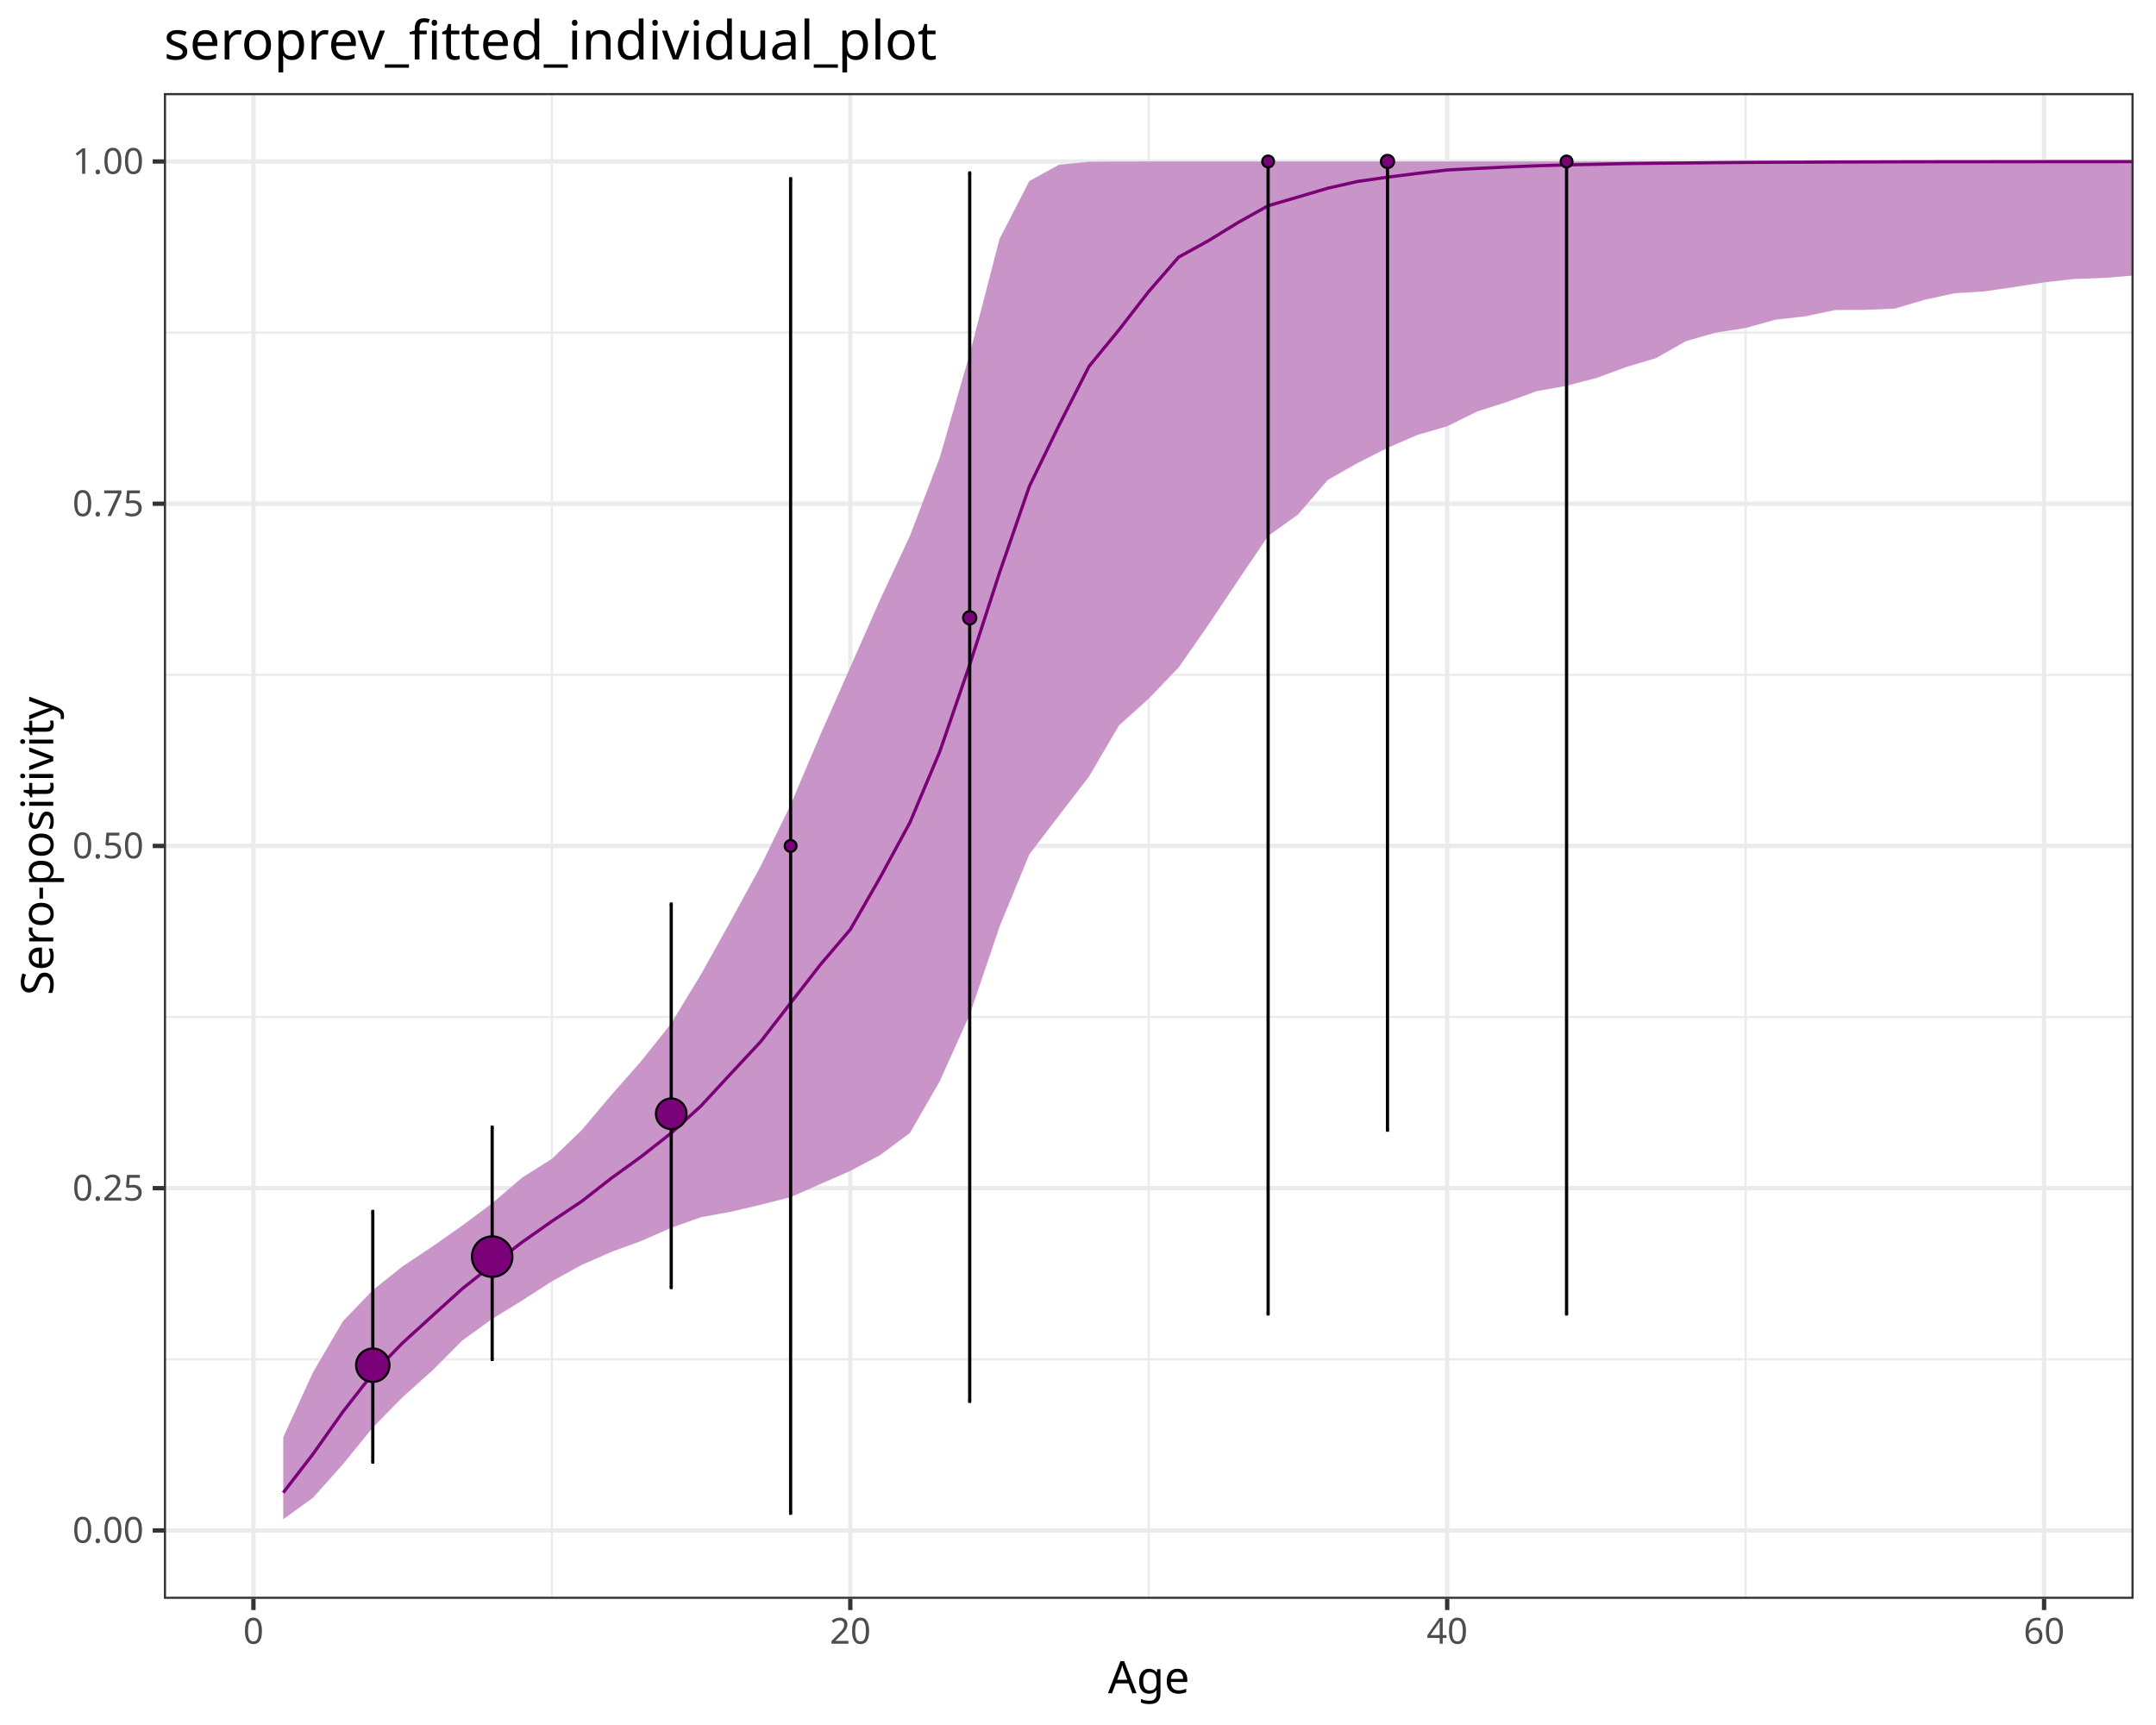
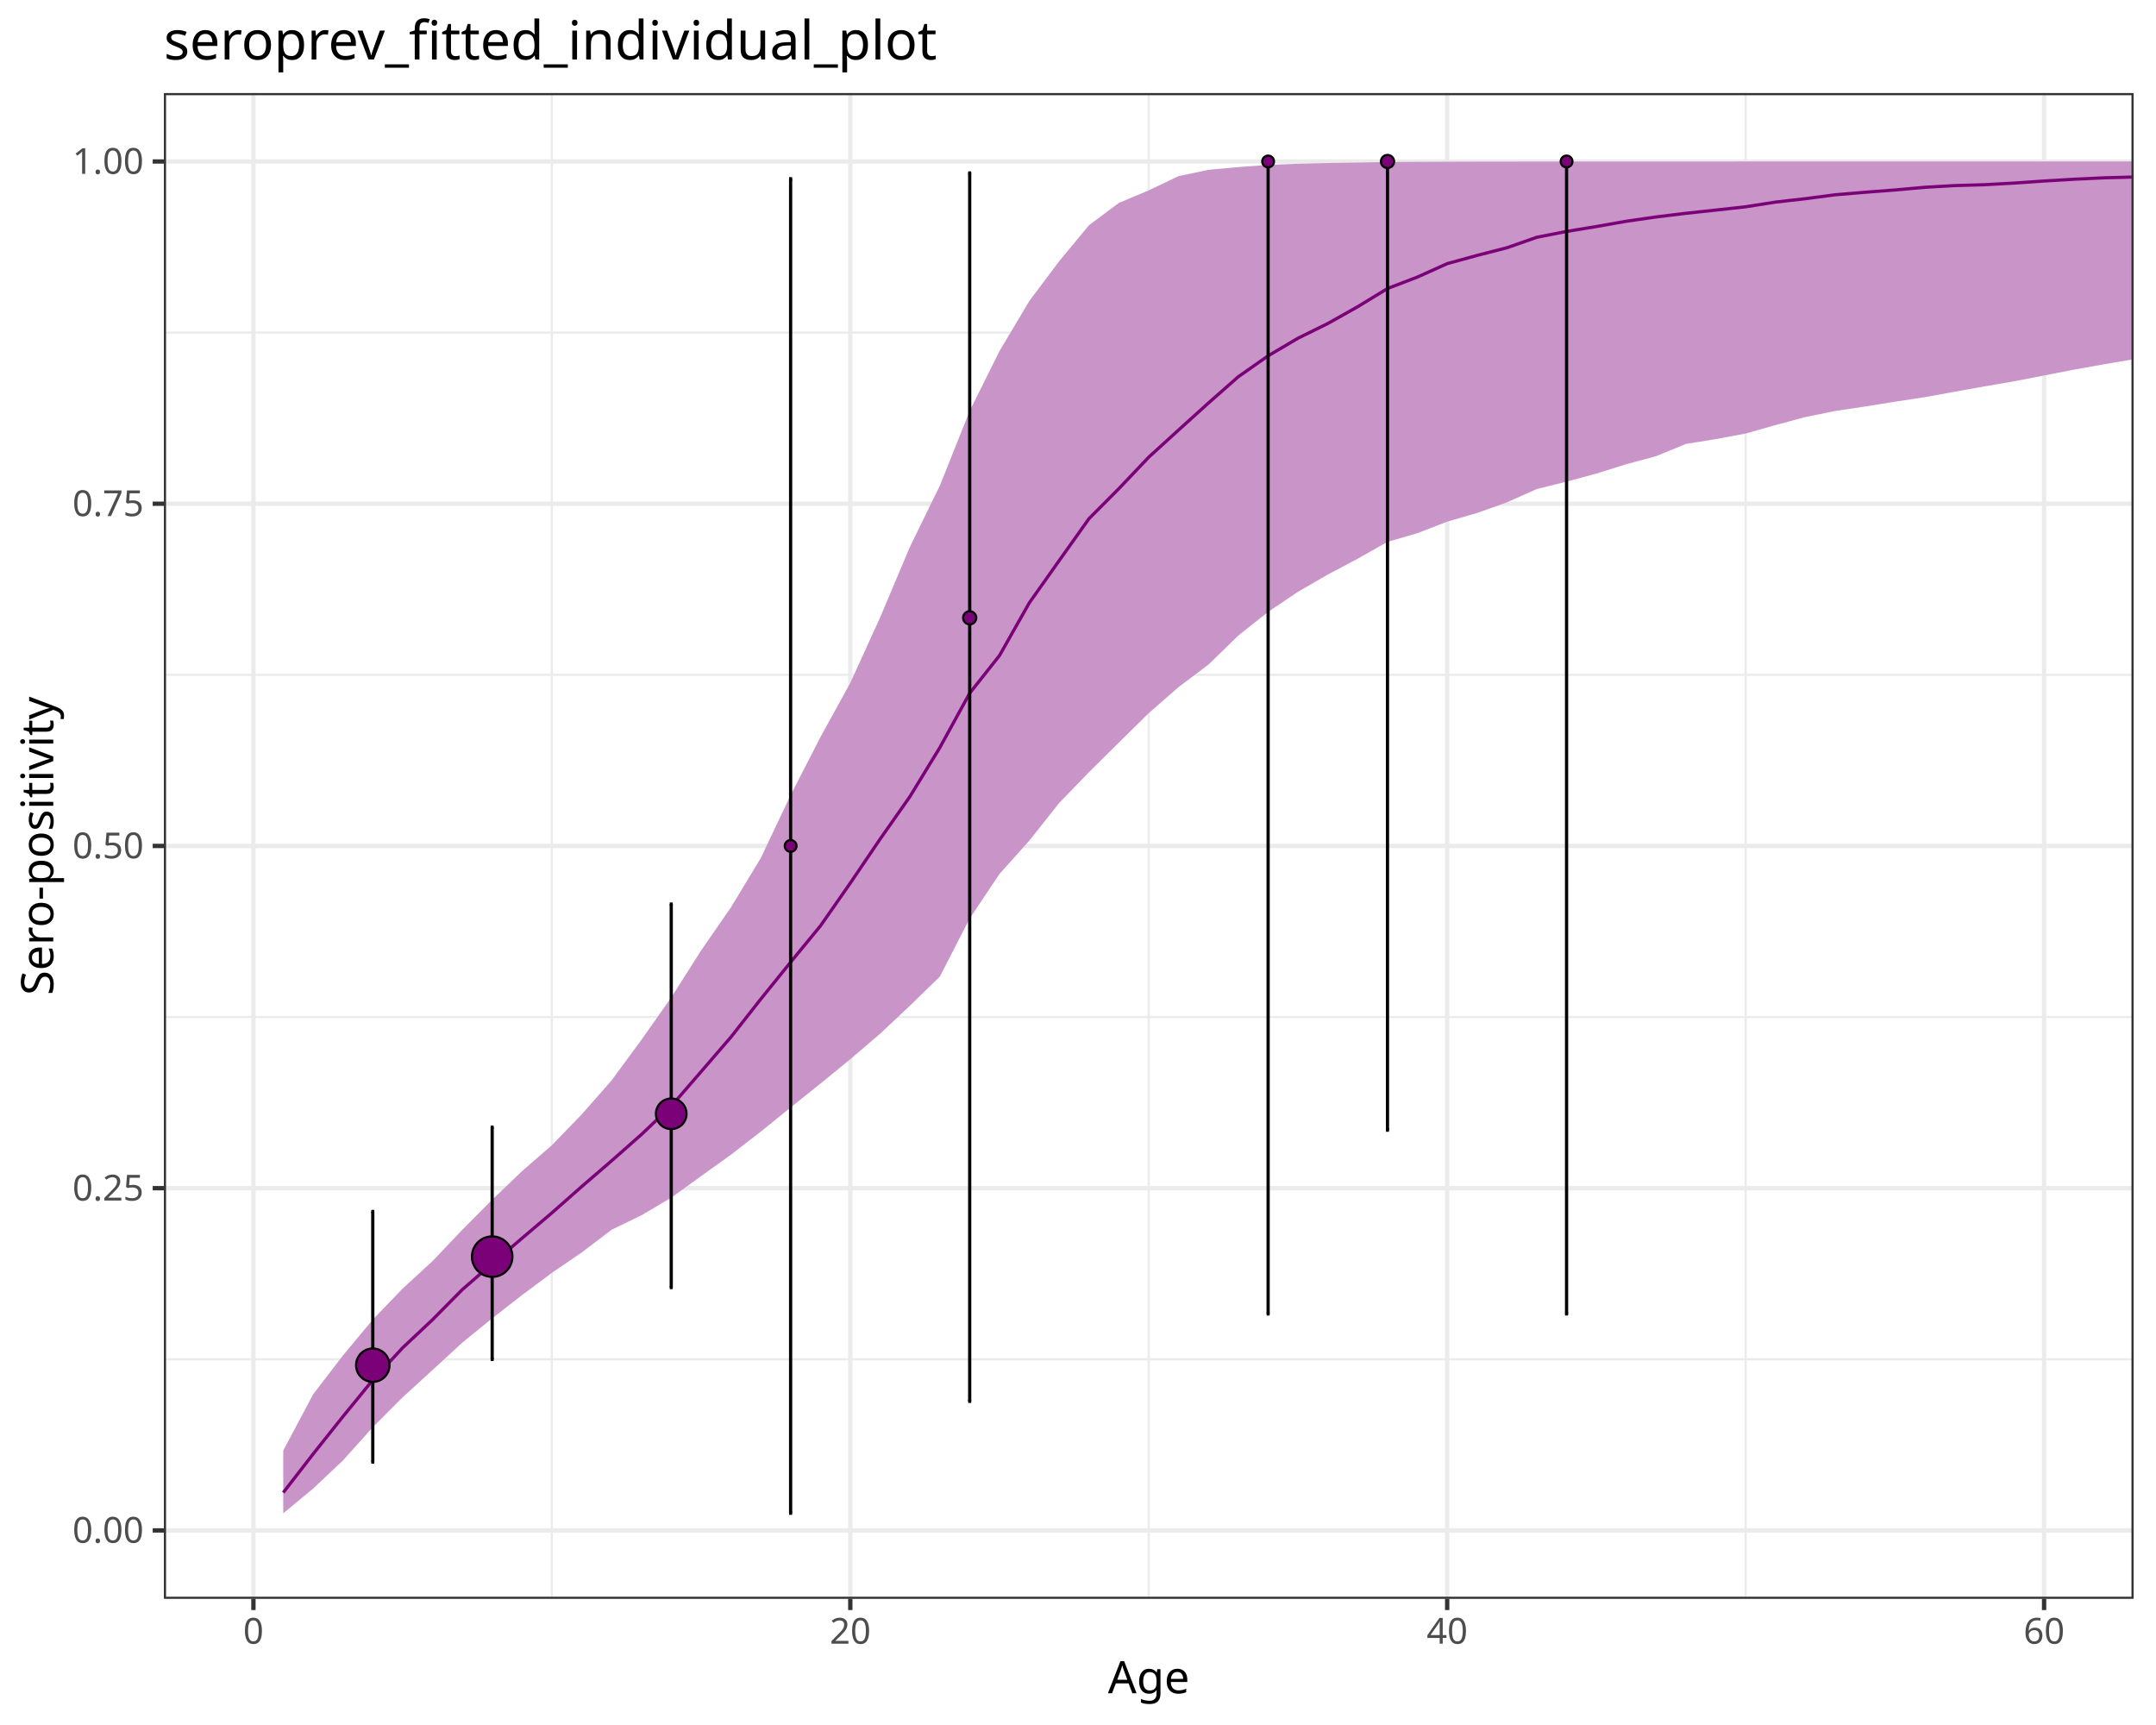
<svg xmlns="http://www.w3.org/2000/svg" class="svglite" data-engine-version="2.0" width="720.00pt" height="576.00pt" viewBox="0 0 720.00 576.00">
  <defs>
    <style type="text/css">
    .svglite line, .svglite polyline, .svglite polygon, .svglite path, .svglite rect, .svglite circle {
      fill: none;
      stroke: #000000;
      stroke-linecap: round;
      stroke-linejoin: round;
      stroke-miterlimit: 10.00;
    }
  </style>
  </defs>
  <rect width="100%" height="100%" style="stroke: none; fill: #FFFFFF;" />
  <defs>
    <clipPath id="cpMC4wMHw3MjAuMDB8MC4wMHw1NzYuMDA=">
      <rect x="0.00" y="0.00" width="720.00" height="576.00" />
    </clipPath>
  </defs>
  <g clip-path="url(#cpMC4wMHw3MjAuMDB8MC4wMHw1NzYuMDA=)">
    <rect x="0.00" y="0.00" width="720.00" height="576.00" style="stroke-width: 1.45; stroke: #FFFFFF; fill: #FFFFFF;" />
  </g>
  <defs>
    <clipPath id="cpNTQuNzN8NzEyLjUzfDMxLjA3fDUzMy44OA==">
      <rect x="54.73" y="31.07" width="657.80" height="502.81" />
    </clipPath>
  </defs>
  <g clip-path="url(#cpNTQuNzN8NzEyLjUzfDMxLjA3fDUzMy44OA==)">
    <rect x="54.73" y="31.07" width="657.80" height="502.81" style="stroke-width: 1.45; stroke: none; fill: #FFFFFF;" />
    <polyline points="54.73,453.89 712.53,453.89 " style="stroke-width: 0.73; stroke: #EBEBEB; stroke-linecap: butt;" />
    <polyline points="54.73,339.61 712.53,339.61 " style="stroke-width: 0.73; stroke: #EBEBEB; stroke-linecap: butt;" />
    <polyline points="54.73,225.34 712.53,225.34 " style="stroke-width: 0.73; stroke: #EBEBEB; stroke-linecap: butt;" />
    <polyline points="54.73,111.06 712.53,111.06 " style="stroke-width: 0.73; stroke: #EBEBEB; stroke-linecap: butt;" />
    <polyline points="184.29,533.88 184.29,31.07 " style="stroke-width: 0.73; stroke: #EBEBEB; stroke-linecap: butt;" />
    <polyline points="383.63,533.88 383.63,31.07 " style="stroke-width: 0.73; stroke: #EBEBEB; stroke-linecap: butt;" />
    <polyline points="582.96,533.88 582.96,31.07 " style="stroke-width: 0.73; stroke: #EBEBEB; stroke-linecap: butt;" />
    <polyline points="54.73,511.03 712.53,511.03 " style="stroke-width: 1.45; stroke: #EBEBEB; stroke-linecap: butt;" />
    <polyline points="54.73,396.75 712.53,396.75 " style="stroke-width: 1.45; stroke: #EBEBEB; stroke-linecap: butt;" />
    <polyline points="54.73,282.47 712.53,282.47 " style="stroke-width: 1.45; stroke: #EBEBEB; stroke-linecap: butt;" />
    <polyline points="54.73,168.20 712.53,168.20 " style="stroke-width: 1.45; stroke: #EBEBEB; stroke-linecap: butt;" />
    <polyline points="54.73,53.92 712.53,53.92 " style="stroke-width: 1.45; stroke: #EBEBEB; stroke-linecap: butt;" />
    <polyline points="84.63,533.88 84.63,31.07 " style="stroke-width: 1.45; stroke: #EBEBEB; stroke-linecap: butt;" />
    <polyline points="283.96,533.88 283.96,31.07 " style="stroke-width: 1.45; stroke: #EBEBEB; stroke-linecap: butt;" />
    <polyline points="483.29,533.88 483.29,31.07 " style="stroke-width: 1.45; stroke: #EBEBEB; stroke-linecap: butt;" />
    <polyline points="682.63,533.88 682.63,31.07 " style="stroke-width: 1.45; stroke: #EBEBEB; stroke-linecap: butt;" />
-     <polygon points="94.59,479.91 104.56,458.19 114.53,441.17 124.49,430.80 134.46,422.85 144.43,416.21 154.39,409.22 164.36,401.80 174.33,393.24 184.29,386.97 194.26,377.35 204.23,365.55 214.19,354.26 224.16,341.71 234.13,325.30 244.09,307.40 254.06,289.15 264.03,268.74 273.99,245.27 283.96,222.78 293.93,200.19 303.89,178.89 313.86,152.70 323.83,118.21 333.79,79.80 343.76,60.43 353.73,54.99 363.69,54.02 373.66,53.93 383.63,53.92 393.59,53.92 403.56,53.92 413.53,53.92 423.49,53.92 433.46,53.92 443.43,53.92 453.39,53.92 463.36,53.92 473.33,53.92 483.29,53.92 493.26,53.92 503.23,53.92 513.19,53.92 523.16,53.92 533.13,53.92 543.09,53.92 553.06,53.92 563.03,53.92 572.99,53.92 582.96,53.92 592.93,53.92 602.89,53.92 612.86,53.92 622.83,53.92 632.79,53.92 642.76,53.92 652.73,53.92 662.69,53.92 672.66,53.92 682.63,53.92 692.59,53.92 702.56,53.92 712.53,53.92 722.49,53.92 732.46,53.92 742.43,53.92 752.39,53.92 762.36,53.92 772.33,53.92 782.29,53.92 792.26,53.92 802.23,53.92 812.19,53.92 822.16,53.92 832.13,53.92 842.09,53.92 852.06,53.92 862.03,53.92 872.00,53.92 881.96,53.92 881.96,82.61 872.00,83.24 862.03,83.95 852.06,84.63 842.09,85.03 832.13,85.09 822.16,85.36 812.19,86.32 802.23,87.45 792.26,88.98 782.29,89.25 772.33,89.66 762.36,89.83 752.39,90.19 742.43,90.48 732.46,90.63 722.49,91.97 712.53,92.00 702.56,92.81 692.59,93.16 682.63,94.29 672.66,95.85 662.69,97.30 652.73,97.92 642.76,100.09 632.79,103.04 622.83,103.47 612.86,103.53 602.89,105.62 592.93,106.75 582.96,109.52 572.99,111.07 563.03,113.91 553.06,119.57 543.09,122.55 533.13,126.21 523.16,128.82 513.19,130.61 503.23,134.24 493.26,137.42 483.29,142.34 473.33,145.23 463.36,149.55 453.39,154.60 443.43,160.25 433.46,171.82 423.49,178.96 413.53,193.70 403.56,208.61 393.59,222.91 383.63,233.27 373.66,242.27 363.69,259.28 353.73,272.21 343.76,285.27 333.79,309.46 323.83,338.84 313.86,360.98 303.89,378.29 293.93,385.70 283.96,390.98 273.99,395.36 264.03,399.74 254.06,402.28 244.09,404.62 234.13,406.42 224.16,409.98 214.19,414.36 204.23,418.00 194.26,422.37 184.29,427.86 174.33,434.28 164.36,440.41 154.39,447.61 144.43,457.60 134.46,466.50 124.49,476.67 114.53,488.92 104.56,500.09 94.59,507.30 " style="stroke-width: 0.00; stroke: none; stroke-linecap: butt; fill: #C994C7;" />
-     <polyline points="94.59,479.91 104.56,458.19 114.53,441.17 124.49,430.80 134.46,422.85 144.43,416.21 154.39,409.22 164.36,401.80 174.33,393.24 184.29,386.97 194.26,377.35 204.23,365.55 214.19,354.26 224.16,341.71 234.13,325.30 244.09,307.40 254.06,289.15 264.03,268.74 273.99,245.27 283.96,222.78 293.93,200.19 303.89,178.89 313.86,152.70 323.83,118.21 333.79,79.80 343.76,60.43 353.73,54.99 363.69,54.02 373.66,53.93 383.63,53.92 393.59,53.92 403.56,53.92 413.53,53.92 423.49,53.92 433.46,53.92 443.43,53.92 453.39,53.92 463.36,53.92 473.33,53.92 483.29,53.92 493.26,53.92 503.23,53.92 513.19,53.92 523.16,53.92 533.13,53.92 543.09,53.92 553.06,53.92 563.03,53.92 572.99,53.92 582.96,53.92 592.93,53.92 602.89,53.92 612.86,53.92 622.83,53.92 632.79,53.92 642.76,53.92 652.73,53.92 662.69,53.92 672.66,53.92 682.63,53.92 692.59,53.92 702.56,53.92 712.53,53.92 722.49,53.92 732.46,53.92 742.43,53.92 752.39,53.92 762.36,53.92 772.33,53.92 782.29,53.92 792.26,53.92 802.23,53.92 812.19,53.92 822.16,53.92 832.13,53.92 842.09,53.92 852.06,53.92 862.03,53.92 872.00,53.92 881.96,53.92 " style="stroke-width: 1.07; stroke: none; stroke-linecap: butt;" />
-     <polyline points="881.96,82.61 872.00,83.24 862.03,83.95 852.06,84.63 842.09,85.03 832.13,85.09 822.16,85.36 812.19,86.32 802.23,87.45 792.26,88.98 782.29,89.25 772.33,89.66 762.36,89.83 752.39,90.19 742.43,90.48 732.46,90.63 722.49,91.97 712.53,92.00 702.56,92.81 692.59,93.16 682.63,94.29 672.66,95.85 662.69,97.30 652.73,97.92 642.76,100.09 632.79,103.04 622.83,103.47 612.86,103.53 602.89,105.62 592.93,106.75 582.96,109.52 572.99,111.07 563.03,113.91 553.06,119.57 543.09,122.55 533.13,126.21 523.16,128.82 513.19,130.61 503.23,134.24 493.26,137.42 483.29,142.34 473.33,145.23 463.36,149.55 453.39,154.60 443.43,160.25 433.46,171.82 423.49,178.96 413.53,193.70 403.56,208.61 393.59,222.91 383.63,233.27 373.66,242.27 363.69,259.28 353.73,272.21 343.76,285.27 333.79,309.46 323.83,338.84 313.86,360.98 303.89,378.29 293.93,385.70 283.96,390.98 273.99,395.36 264.03,399.74 254.06,402.28 244.09,404.62 234.13,406.42 224.16,409.98 214.19,414.36 204.23,418.00 194.26,422.37 184.29,427.86 174.33,434.28 164.36,440.41 154.39,447.61 144.43,457.60 134.46,466.50 124.49,476.67 114.53,488.92 104.56,500.09 94.59,507.30 " style="stroke-width: 1.07; stroke: none; stroke-linecap: butt;" />
-     <polyline points="94.59,498.42 104.56,485.47 114.53,471.39 124.49,458.64 134.46,448.40 144.43,439.33 154.39,430.32 164.36,422.38 174.33,414.81 184.29,407.80 194.26,401.14 204.23,393.36 214.19,386.17 224.16,378.33 234.13,369.25 244.09,358.47 254.06,347.78 264.03,334.90 273.99,322.09 283.96,310.38 293.93,292.99 303.89,274.62 313.86,250.92 323.83,221.94 333.79,191.24 343.76,162.39 353.73,141.87 363.69,122.32 373.66,110.18 383.63,97.33 393.59,85.88 403.56,80.37 413.53,74.26 423.49,68.70 433.46,65.79 443.43,62.84 453.39,60.58 463.36,59.16 473.33,57.90 483.29,56.77 493.26,56.24 503.23,55.76 513.19,55.36 523.16,55.06 533.13,54.86 543.09,54.62 553.06,54.51 563.03,54.42 572.99,54.31 582.96,54.23 592.93,54.18 602.89,54.15 612.86,54.10 622.83,54.07 632.79,54.04 642.76,54.02 652.73,54.01 662.69,54.00 672.66,53.99 682.63,53.98 692.59,53.97 702.56,53.97 712.53,53.96 722.49,53.95 732.46,53.95 742.43,53.95 752.39,53.94 762.36,53.94 772.33,53.94 782.29,53.94 792.26,53.93 802.23,53.93 812.19,53.93 822.16,53.93 832.13,53.93 842.09,53.93 852.06,53.93 862.03,53.93 872.00,53.93 881.96,53.93 " style="stroke-width: 1.07; stroke: #7A0177; stroke-linecap: butt;" />
+     <polygon points="94.59,484.38 104.56,465.60 114.53,452.60 124.49,440.63 134.46,430.27 144.43,421.11 154.39,410.64 164.36,400.61 174.33,391.06 184.29,382.41 194.26,372.11 204.23,360.78 214.19,347.23 224.16,333.08 234.13,317.39 244.09,302.99 254.06,286.53 264.03,265.51 273.99,246.13 283.96,228.02 293.93,206.15 303.89,182.56 313.86,162.18 323.83,137.24 333.79,117.21 343.76,100.48 353.73,87.20 363.69,75.18 373.66,67.75 383.63,63.56 393.59,58.80 403.56,56.71 413.53,55.79 423.49,55.06 433.46,54.68 443.43,54.44 453.39,54.28 463.36,54.10 473.33,54.05 483.29,54.01 493.26,53.98 503.23,53.97 513.19,53.95 523.16,53.94 533.13,53.94 543.09,53.93 553.06,53.93 563.03,53.93 572.99,53.93 582.96,53.92 592.93,53.92 602.89,53.92 612.86,53.92 622.83,53.92 632.79,53.92 642.76,53.92 652.73,53.92 662.69,53.92 672.66,53.92 682.63,53.92 692.59,53.92 702.56,53.92 712.53,53.92 722.49,53.92 732.46,53.92 742.43,53.92 752.39,53.92 762.36,53.92 772.33,53.92 782.29,53.92 792.26,53.92 802.23,53.92 812.19,53.92 822.16,53.92 832.13,53.92 842.09,53.92 852.06,53.92 862.03,53.92 872.00,53.92 881.96,53.92 881.96,106.15 872.00,106.83 862.03,107.41 852.06,107.88 842.09,108.14 832.13,108.56 822.16,109.89 812.19,110.29 802.23,111.31 792.26,111.56 782.29,112.06 772.33,113.27 762.36,113.79 752.39,114.38 742.43,115.14 732.46,116.67 722.49,118.29 712.53,119.95 702.56,121.65 692.59,123.43 682.63,125.38 672.66,127.30 662.69,129.03 652.73,130.81 642.76,132.62 632.79,134.14 622.83,135.74 612.86,137.23 602.89,139.26 592.93,141.93 582.96,144.77 572.99,146.62 563.03,148.23 553.06,152.32 543.09,155.01 533.13,158.13 523.16,160.83 513.19,163.30 503.23,167.74 493.26,171.30 483.29,174.18 473.33,178.04 463.36,180.94 453.39,186.57 443.43,191.85 433.46,197.61 423.49,204.31 413.53,212.23 403.56,221.92 393.59,229.42 383.63,238.13 373.66,247.94 363.69,257.81 353.73,268.11 343.76,280.69 333.79,291.81 323.83,306.71 313.86,326.10 303.89,335.79 293.93,345.17 283.96,353.68 273.99,361.83 264.03,369.80 254.06,377.87 244.09,385.58 234.13,392.72 224.16,399.92 214.19,405.81 204.23,410.64 194.26,418.22 184.29,425.02 174.33,432.45 164.36,440.21 154.39,448.32 144.43,457.48 134.46,466.59 124.49,476.57 114.53,487.67 104.56,497.06 94.59,505.32 " style="stroke-width: 0.00; stroke: none; stroke-linecap: butt; fill: #C994C7;" />
+     <polyline points="94.59,484.38 104.56,465.60 114.53,452.60 124.49,440.63 134.46,430.27 144.43,421.11 154.39,410.64 164.36,400.61 174.33,391.06 184.29,382.41 194.26,372.11 204.23,360.78 214.19,347.23 224.16,333.08 234.13,317.39 244.09,302.99 254.06,286.53 264.03,265.51 273.99,246.13 283.96,228.02 293.93,206.15 303.89,182.56 313.86,162.18 323.83,137.24 333.79,117.21 343.76,100.48 353.73,87.20 363.69,75.18 373.66,67.75 383.63,63.56 393.59,58.80 403.56,56.71 413.53,55.79 423.49,55.06 433.46,54.68 443.43,54.44 453.39,54.28 463.36,54.10 473.33,54.05 483.29,54.01 493.26,53.98 503.23,53.97 513.19,53.95 523.16,53.94 533.13,53.94 543.09,53.93 553.06,53.93 563.03,53.93 572.99,53.93 582.96,53.92 592.93,53.92 602.89,53.92 612.86,53.92 622.83,53.92 632.79,53.92 642.76,53.92 652.73,53.92 662.69,53.92 672.66,53.92 682.63,53.92 692.59,53.92 702.56,53.92 712.53,53.92 722.49,53.92 732.46,53.92 742.43,53.92 752.39,53.92 762.36,53.92 772.33,53.92 782.29,53.92 792.26,53.92 802.23,53.92 812.19,53.92 822.16,53.92 832.13,53.92 842.09,53.92 852.06,53.92 862.03,53.92 872.00,53.92 881.96,53.92 " style="stroke-width: 1.07; stroke: none; stroke-linecap: butt;" />
+     <polyline points="881.96,106.15 872.00,106.83 862.03,107.41 852.06,107.88 842.09,108.14 832.13,108.56 822.16,109.89 812.19,110.29 802.23,111.31 792.26,111.56 782.29,112.06 772.33,113.27 762.36,113.79 752.39,114.38 742.43,115.14 732.46,116.67 722.49,118.29 712.53,119.95 702.56,121.65 692.59,123.43 682.63,125.38 672.66,127.30 662.69,129.03 652.73,130.81 642.76,132.62 632.79,134.14 622.83,135.74 612.86,137.23 602.89,139.26 592.93,141.93 582.96,144.77 572.99,146.62 563.03,148.23 553.06,152.32 543.09,155.01 533.13,158.13 523.16,160.83 513.19,163.30 503.23,167.74 493.26,171.30 483.29,174.18 473.33,178.04 463.36,180.94 453.39,186.57 443.43,191.85 433.46,197.61 423.49,204.31 413.53,212.23 403.56,221.92 393.59,229.42 383.63,238.13 373.66,247.94 363.69,257.81 353.73,268.11 343.76,280.69 333.79,291.81 323.83,306.71 313.86,326.10 303.89,335.79 293.93,345.17 283.96,353.68 273.99,361.83 264.03,369.80 254.06,377.87 244.09,385.58 234.13,392.72 224.16,399.92 214.19,405.81 204.23,410.64 194.26,418.22 184.29,425.02 174.33,432.45 164.36,440.21 154.39,448.32 144.43,457.48 134.46,466.59 124.49,476.57 114.53,487.67 104.56,497.06 94.59,505.32 " style="stroke-width: 1.07; stroke: none; stroke-linecap: butt;" />
+     <polyline points="94.59,498.40 104.56,485.52 114.53,473.00 124.49,460.81 134.46,450.05 144.43,440.68 154.39,430.61 164.36,421.94 174.33,413.47 184.29,405.00 194.26,396.21 204.23,387.62 214.19,378.83 224.16,369.37 234.13,357.84 244.09,346.30 254.06,333.61 264.03,321.28 273.99,309.16 283.96,294.87 293.93,280.15 303.89,265.96 313.86,249.63 323.83,231.47 333.79,218.88 343.76,201.27 353.73,187.17 363.69,173.16 373.66,163.15 383.63,152.65 393.59,143.58 403.56,134.57 413.53,125.80 423.49,118.82 433.46,112.94 443.43,108.02 453.39,102.43 463.36,96.34 473.33,92.52 483.29,88.03 493.26,85.29 503.23,82.73 513.19,79.24 523.16,77.28 533.13,75.64 543.09,73.88 553.06,72.44 563.03,71.22 572.99,70.15 582.96,69.05 592.93,67.48 602.89,66.35 612.86,65.04 622.83,64.20 632.79,63.44 642.76,62.54 652.73,61.97 662.69,61.68 672.66,61.13 682.63,60.44 692.59,59.85 702.56,59.38 712.53,59.11 722.49,58.71 732.46,58.44 742.43,58.15 752.39,57.87 762.36,57.63 772.33,57.56 782.29,57.33 792.26,57.12 802.23,56.76 812.19,56.52 822.16,56.36 832.13,56.20 842.09,56.13 852.06,55.98 862.03,55.89 872.00,55.81 881.96,55.67 " style="stroke-width: 1.07; stroke: #7A0177; stroke-linecap: butt;" />
    <polyline points="124.00,404.53 124.99,404.53 " style="stroke-width: 1.07; stroke-linecap: butt;" />
    <polyline points="124.49,404.53 124.49,488.20 " style="stroke-width: 1.07; stroke-linecap: butt;" />
    <polyline points="124.00,488.20 124.99,488.20 " style="stroke-width: 1.07; stroke-linecap: butt;" />
    <polyline points="163.86,376.38 164.86,376.38 " style="stroke-width: 1.07; stroke-linecap: butt;" />
    <polyline points="164.36,376.38 164.36,453.92 " style="stroke-width: 1.07; stroke-linecap: butt;" />
    <polyline points="163.86,453.92 164.86,453.92 " style="stroke-width: 1.07; stroke-linecap: butt;" />
    <polyline points="223.66,301.88 224.66,301.88 " style="stroke-width: 1.07; stroke-linecap: butt;" />
    <polyline points="224.16,301.88 224.16,429.92 " style="stroke-width: 1.07; stroke-linecap: butt;" />
    <polyline points="223.66,429.92 224.66,429.92 " style="stroke-width: 1.07; stroke-linecap: butt;" />
    <polyline points="263.53,59.67 264.53,59.67 " style="stroke-width: 1.07; stroke-linecap: butt;" />
    <polyline points="264.03,59.67 264.03,505.28 " style="stroke-width: 1.07; stroke-linecap: butt;" />
    <polyline points="263.53,505.28 264.53,505.28 " style="stroke-width: 1.07; stroke-linecap: butt;" />
    <polyline points="323.33,57.76 324.33,57.76 " style="stroke-width: 1.07; stroke-linecap: butt;" />
    <polyline points="323.83,57.76 323.83,467.92 " style="stroke-width: 1.07; stroke-linecap: butt;" />
    <polyline points="323.33,467.92 324.33,467.92 " style="stroke-width: 1.07; stroke-linecap: butt;" />
    <polyline points="423.00,53.92 423.99,53.92 " style="stroke-width: 1.07; stroke-linecap: butt;" />
    <polyline points="423.49,53.92 423.49,438.75 " style="stroke-width: 1.07; stroke-linecap: butt;" />
    <polyline points="423.00,438.75 423.99,438.75 " style="stroke-width: 1.07; stroke-linecap: butt;" />
    <polyline points="462.86,53.92 463.86,53.92 " style="stroke-width: 1.07; stroke-linecap: butt;" />
    <polyline points="463.36,53.92 463.36,377.37 " style="stroke-width: 1.07; stroke-linecap: butt;" />
    <polyline points="462.86,377.37 463.86,377.37 " style="stroke-width: 1.07; stroke-linecap: butt;" />
    <polyline points="522.66,53.92 523.66,53.92 " style="stroke-width: 1.07; stroke-linecap: butt;" />
    <polyline points="523.16,53.92 523.16,438.75 " style="stroke-width: 1.07; stroke-linecap: butt;" />
    <polyline points="522.66,438.75 523.66,438.75 " style="stroke-width: 1.07; stroke-linecap: butt;" />
    <polyline points="722.00,53.92 722.99,53.92 " style="stroke-width: 1.07; stroke-linecap: butt;" />
    <polyline points="722.49,53.92 722.49,499.60 " style="stroke-width: 1.07; stroke-linecap: butt;" />
    <polyline points="722.00,499.60 722.99,499.60 " style="stroke-width: 1.07; stroke-linecap: butt;" />
    <circle cx="124.49" cy="455.86" r="5.58" style="stroke-width: 0.71; fill: #7A0177;" />
    <circle cx="164.36" cy="419.61" r="6.76" style="stroke-width: 0.71; fill: #7A0177;" />
    <circle cx="224.16" cy="371.91" r="5.11" style="stroke-width: 0.71; fill: #7A0177;" />
    <circle cx="264.03" cy="282.47" r="1.97" style="stroke-width: 0.71; fill: #7A0177;" />
    <circle cx="323.83" cy="206.29" r="2.20" style="stroke-width: 0.71; fill: #7A0177;" />
    <circle cx="423.49" cy="53.92" r="1.97" style="stroke-width: 0.71; fill: #7A0177;" />
    <circle cx="463.36" cy="53.92" r="2.20" style="stroke-width: 0.71; fill: #7A0177;" />
    <circle cx="523.16" cy="53.92" r="1.97" style="stroke-width: 0.71; fill: #7A0177;" />
    <circle cx="722.49" cy="53.92" r="1.42" style="stroke-width: 0.71; fill: #7A0177;" />
    <rect x="54.73" y="31.07" width="657.80" height="502.81" style="stroke-width: 1.45; stroke: #333333;" />
  </g>
  <g clip-path="url(#cpMC4wMHw3MjAuMDB8MC4wMHw1NzYuMDA=)">
    <text x="48.00" y="515.15" text-anchor="end" style="font-size: 12.00px; fill: #4D4D4D; font-family: sans;" textLength="23.36px" lengthAdjust="spacingAndGlyphs">0.00</text>
    <text x="48.00" y="400.88" text-anchor="end" style="font-size: 12.00px; fill: #4D4D4D; font-family: sans;" textLength="23.36px" lengthAdjust="spacingAndGlyphs">0.25</text>
    <text x="48.00" y="286.60" text-anchor="end" style="font-size: 12.00px; fill: #4D4D4D; font-family: sans;" textLength="23.36px" lengthAdjust="spacingAndGlyphs">0.50</text>
    <text x="48.00" y="172.33" text-anchor="end" style="font-size: 12.00px; fill: #4D4D4D; font-family: sans;" textLength="23.36px" lengthAdjust="spacingAndGlyphs">0.75</text>
    <text x="48.00" y="58.05" text-anchor="end" style="font-size: 12.00px; fill: #4D4D4D; font-family: sans;" textLength="23.36px" lengthAdjust="spacingAndGlyphs">1.00</text>
    <polyline points="50.99,511.03 54.73,511.03 " style="stroke-width: 1.45; stroke: #333333; stroke-linecap: butt;" />
    <polyline points="50.99,396.75 54.73,396.75 " style="stroke-width: 1.45; stroke: #333333; stroke-linecap: butt;" />
    <polyline points="50.99,282.47 54.73,282.47 " style="stroke-width: 1.45; stroke: #333333; stroke-linecap: butt;" />
    <polyline points="50.99,168.20 54.73,168.20 " style="stroke-width: 1.45; stroke: #333333; stroke-linecap: butt;" />
    <polyline points="50.99,53.92 54.73,53.92 " style="stroke-width: 1.45; stroke: #333333; stroke-linecap: butt;" />
    <polyline points="84.63,537.62 84.63,533.88 " style="stroke-width: 1.45; stroke: #333333; stroke-linecap: butt;" />
    <polyline points="283.96,537.62 283.96,533.88 " style="stroke-width: 1.45; stroke: #333333; stroke-linecap: butt;" />
    <polyline points="483.29,537.62 483.29,533.88 " style="stroke-width: 1.45; stroke: #333333; stroke-linecap: butt;" />
    <polyline points="682.63,537.62 682.63,533.88 " style="stroke-width: 1.45; stroke: #333333; stroke-linecap: butt;" />
    <text x="84.63" y="548.86" text-anchor="middle" style="font-size: 12.00px; fill: #4D4D4D; font-family: sans;" textLength="6.67px" lengthAdjust="spacingAndGlyphs">0</text>
    <text x="283.96" y="548.86" text-anchor="middle" style="font-size: 12.00px; fill: #4D4D4D; font-family: sans;" textLength="13.35px" lengthAdjust="spacingAndGlyphs">20</text>
    <text x="483.29" y="548.86" text-anchor="middle" style="font-size: 12.00px; fill: #4D4D4D; font-family: sans;" textLength="13.35px" lengthAdjust="spacingAndGlyphs">40</text>
    <text x="682.63" y="548.86" text-anchor="middle" style="font-size: 12.00px; fill: #4D4D4D; font-family: sans;" textLength="13.35px" lengthAdjust="spacingAndGlyphs">60</text>
    <text x="383.63" y="565.41" text-anchor="middle" style="font-size: 15.00px; font-family: sans;" textLength="26.69px" lengthAdjust="spacingAndGlyphs">Age</text>
    <text transform="translate(17.79,282.47) rotate(-90)" text-anchor="middle" style="font-size: 15.00px; font-family: sans;" textLength="94.21px" lengthAdjust="spacingAndGlyphs">Sero-positivity</text>
    <text x="54.73" y="19.86" style="font-size: 18.00px; font-family: sans;" textLength="243.17px" lengthAdjust="spacingAndGlyphs">seroprev_fitted_individual_plot</text>
  </g>
</svg>
